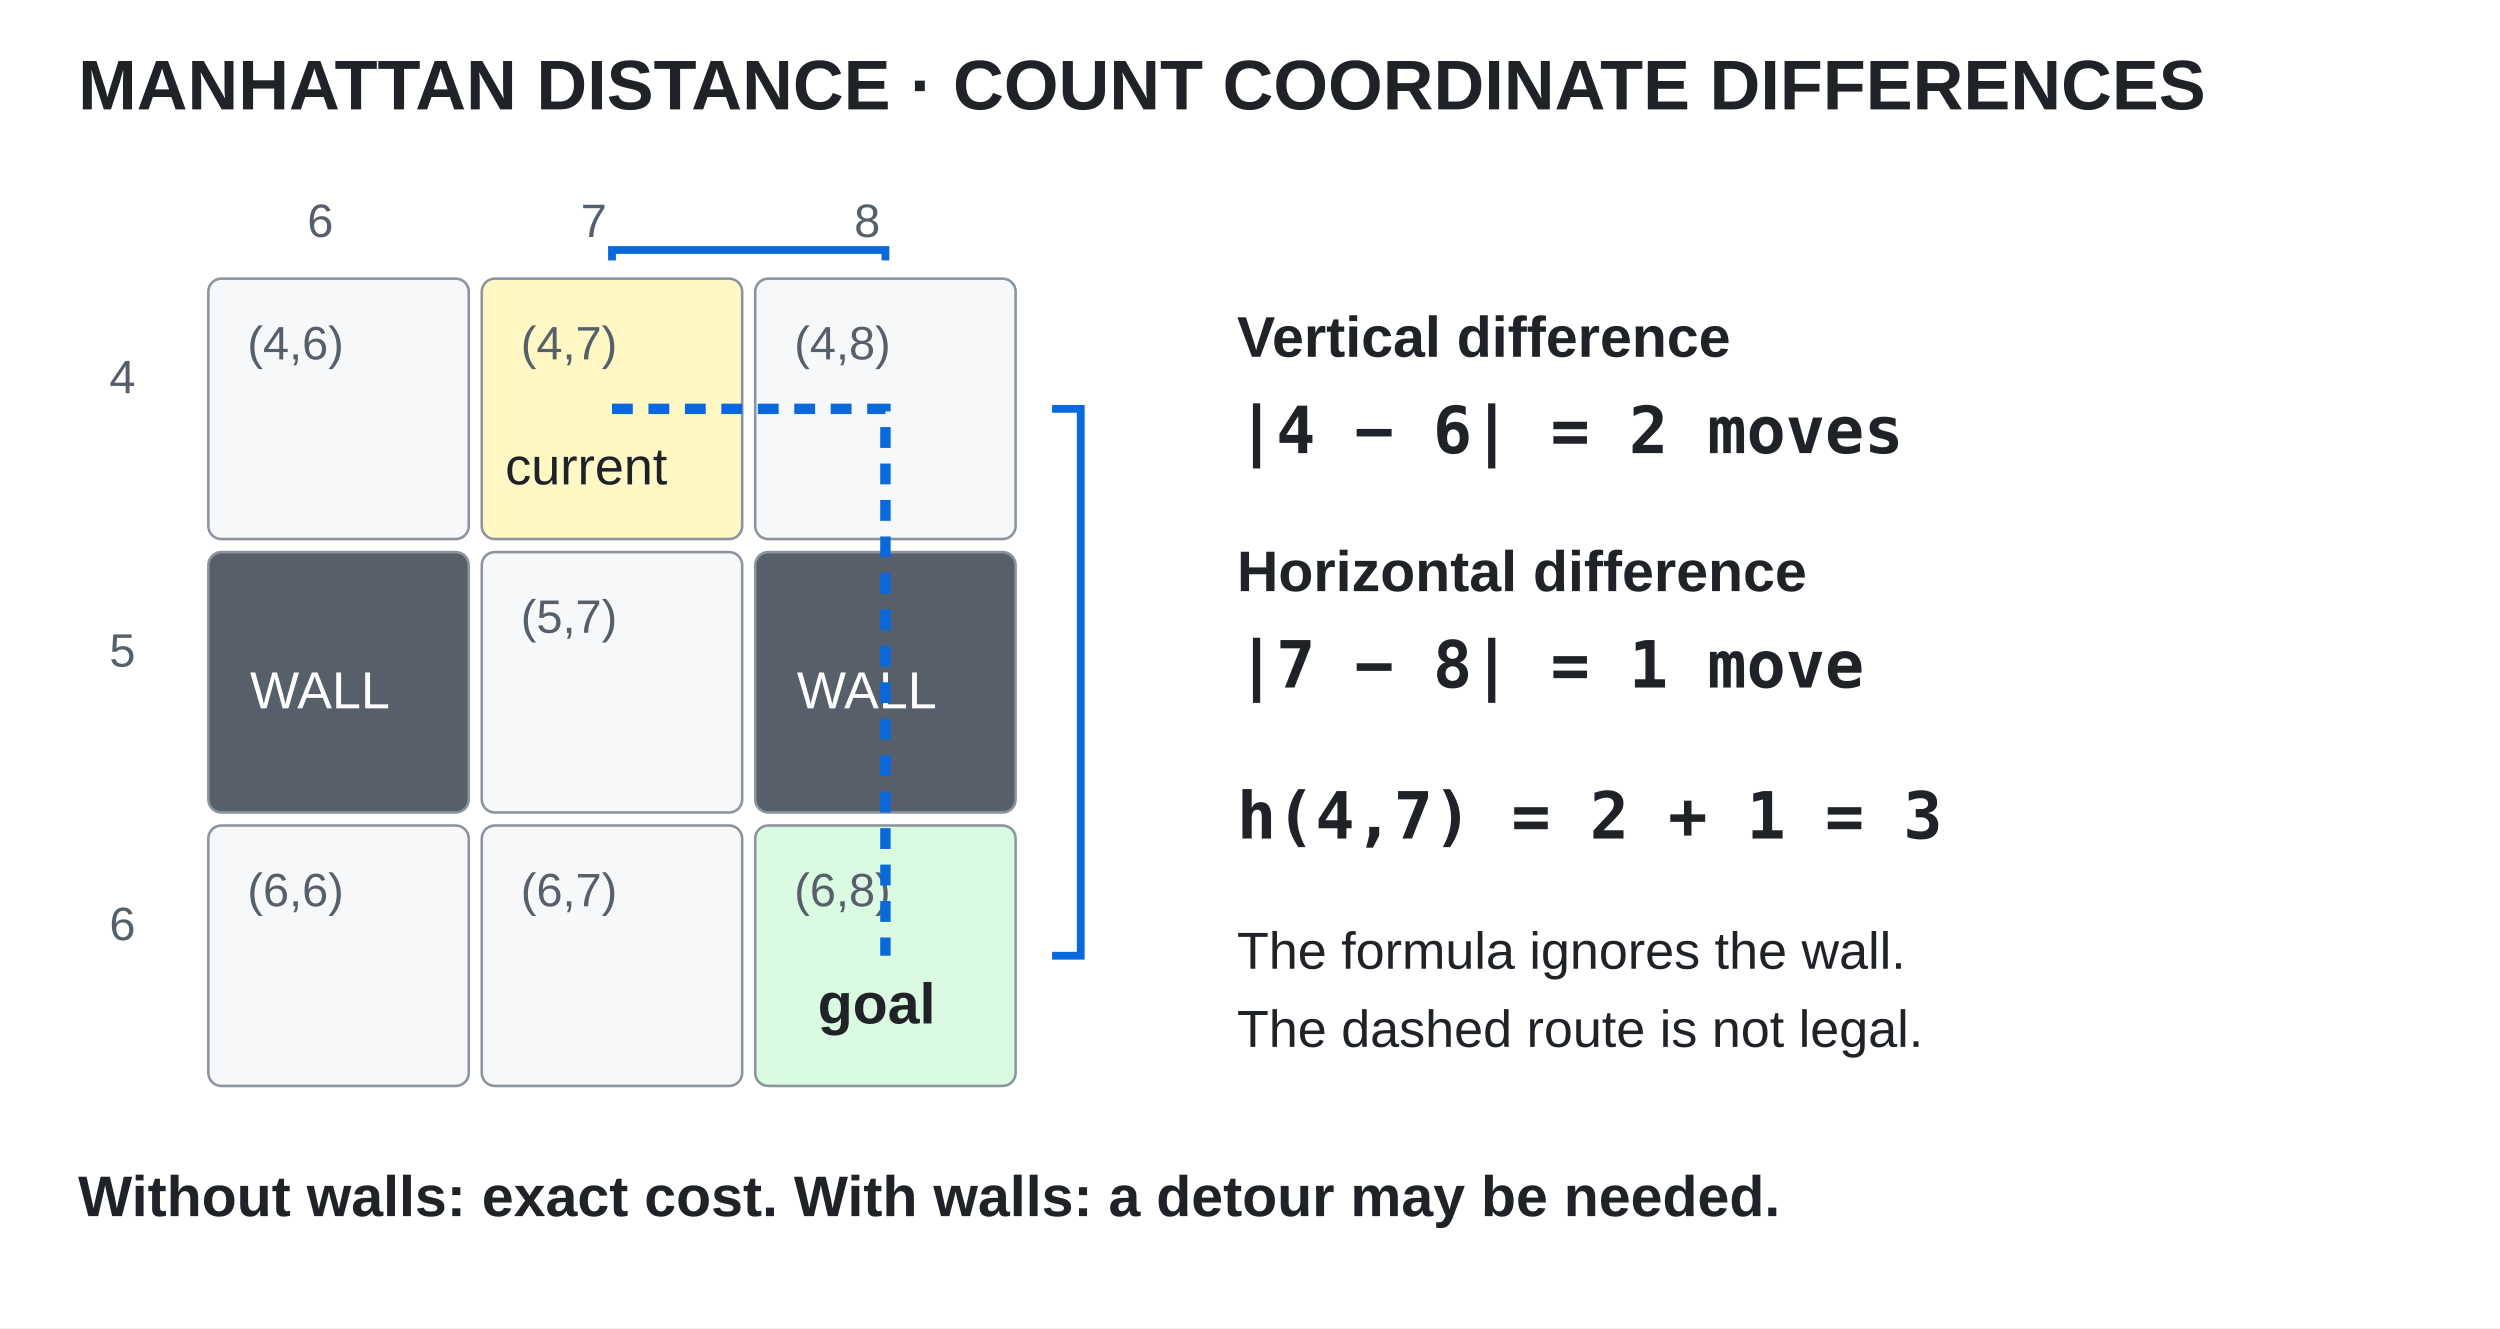
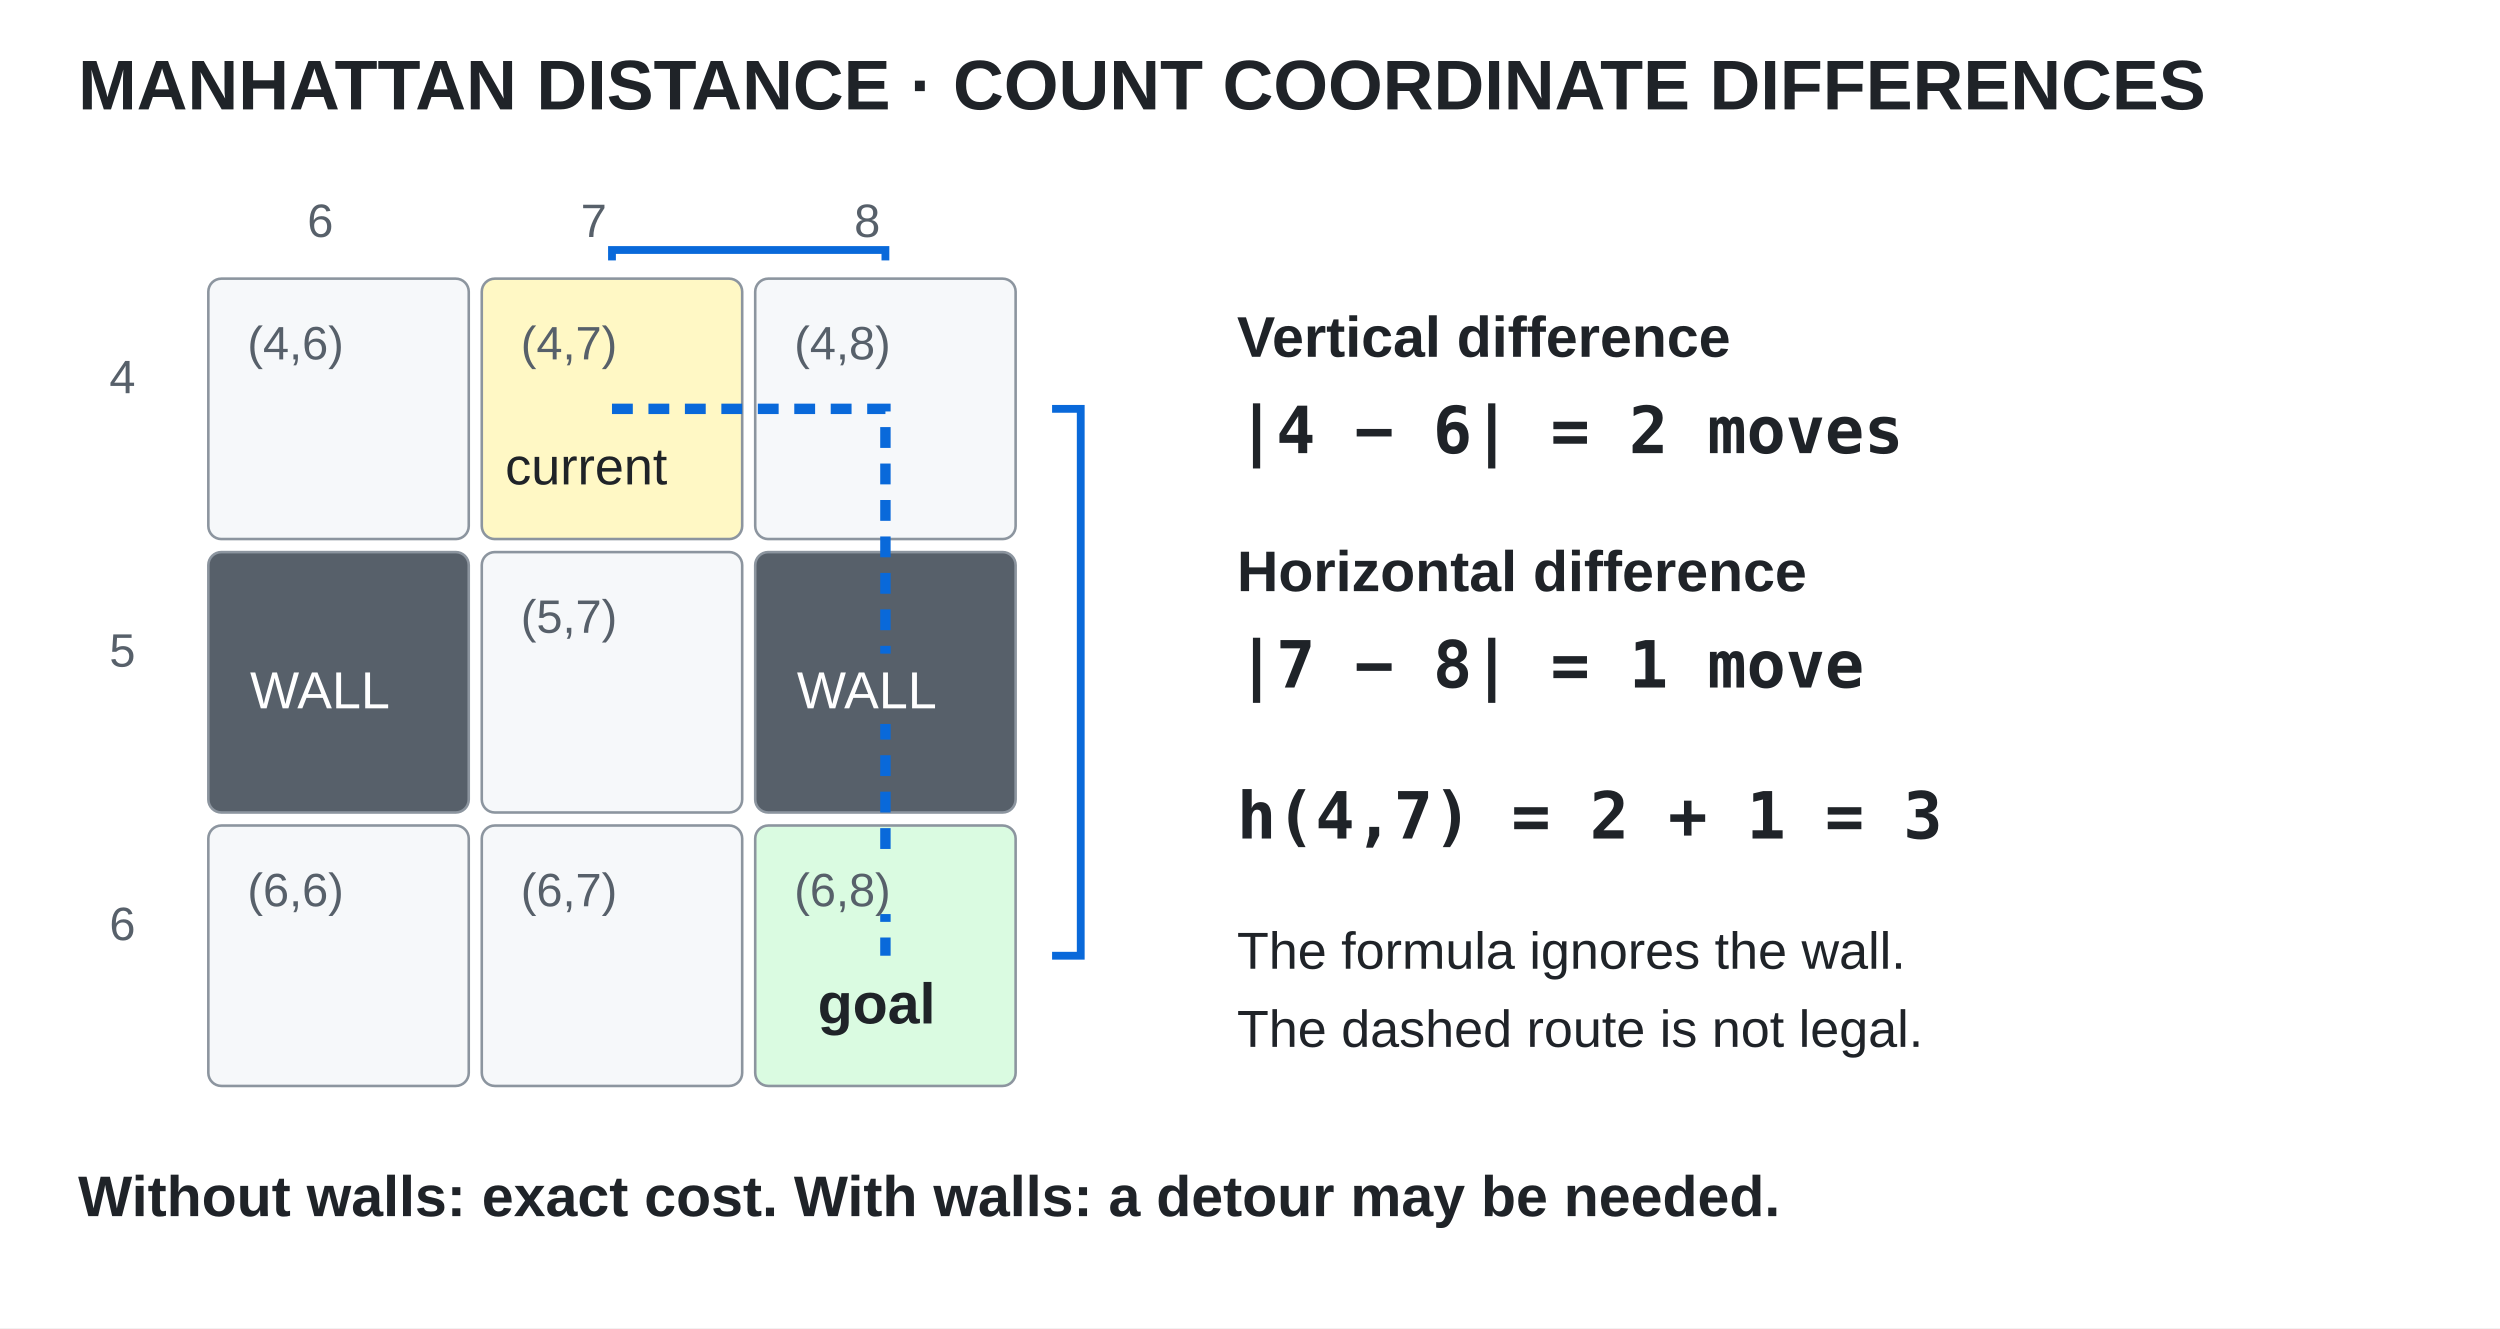
<svg xmlns="http://www.w3.org/2000/svg" width="960" height="510" viewBox="0 0 960 510" role="img" aria-labelledby="title desc">
  <style>text{font-family:-apple-system,BlinkMacSystemFont,"Segoe UI",Arial,sans-serif;fill:#1f2328} .title{font-size:27px;font-weight:700} .label{font-size:22px;font-weight:600} .body{font-size:20px} .small{font-size:18px;fill:#57606a} .mono{font-family:ui-monospace,Menlo,monospace;font-size:25px;font-weight:700}</style>
  <rect width="100%" height="100%" fill="#fff" />
  <text x="30" y="42" class="title">MANHATTAN DISTANCE · COUNT COORDINATE DIFFERENCES</text>
  <text x="118" y="91" class="small">6</text>
  <text x="223" y="91" class="small">7</text>
  <text x="328" y="91" class="small">8</text>
  <text x="42" y="151" class="small">4</text>
  <rect x="80" y="107" width="100" height="100" rx="5" fill="#f6f8fa" stroke="#8c959f" />
  <text x="95" y="138" class="small">(4,6)</text>
  <rect x="185" y="107" width="100" height="100" rx="5" fill="#fff8c5" stroke="#8c959f" />
  <text x="200" y="138" class="small">(4,7)</text>
  <text x="194" y="186" class="body">current</text>
  <rect x="290" y="107" width="100" height="100" rx="5" fill="#f6f8fa" stroke="#8c959f" />
  <text x="305" y="138" class="small">(4,8)</text>
  <text x="42" y="256" class="small">5</text>
  <rect x="80" y="212" width="100" height="100" rx="5" fill="#57606a" stroke="#8c959f" />
  <text x="96" y="272" style="fill:white;font-size:20px">WALL</text>
  <rect x="185" y="212" width="100" height="100" rx="5" fill="#f6f8fa" stroke="#8c959f" />
  <text x="200" y="243" class="small">(5,7)</text>
  <rect x="290" y="212" width="100" height="100" rx="5" fill="#57606a" stroke="#8c959f" />
-   <text x="306" y="272" style="fill:white;font-size:20px">WALL</text>
  <text x="42" y="361" class="small">6</text>
  <rect x="80" y="317" width="100" height="100" rx="5" fill="#f6f8fa" stroke="#8c959f" />
  <text x="95" y="348" class="small">(6,6)</text>
  <rect x="185" y="317" width="100" height="100" rx="5" fill="#f6f8fa" stroke="#8c959f" />
  <text x="200" y="348" class="small">(6,7)</text>
  <rect x="290" y="317" width="100" height="100" rx="5" fill="#dafbe1" stroke="#8c959f" />
-   <text x="305" y="348" class="small">(6,8)</text>
  <text x="314" y="393" class="label">goal</text>
  <path d="M235 157 H340 V367" fill="none" stroke="#0969da" stroke-width="4" stroke-dasharray="8 6" />
+   <rect x="299" y="251" width="70" height="27" fill="#57606a" />
+   <text x="306" y="272" style="fill:white;font-size:20px">WALL</text>
+   <rect x="301" y="330" width="46" height="21" fill="#dafbe1" />
+   <text x="305" y="348" class="small">(6,8)</text>
  <path d="M235 100 V96 H340 V100 M404 157 H415 V367 H404" fill="none" stroke="#0969da" stroke-width="3" />
  <text x="475" y="137" class="label">Vertical difference</text>
  <text x="475" y="174" class="mono">|4 − 6| = 2 moves</text>
  <text x="475" y="227" class="label">Horizontal difference</text>
  <text x="475" y="264" class="mono">|7 − 8| = 1 move</text>
  <text x="475" y="322" class="mono">h(4,7) = 2 + 1 = 3</text>
  <text x="475" y="372" class="body">The formula ignores the wall.</text>
  <text x="475" y="402" class="body">The dashed route is not legal.</text>
  <text x="30" y="467" class="label">Without walls: exact cost. With walls: a detour may be needed.</text>
</svg>
